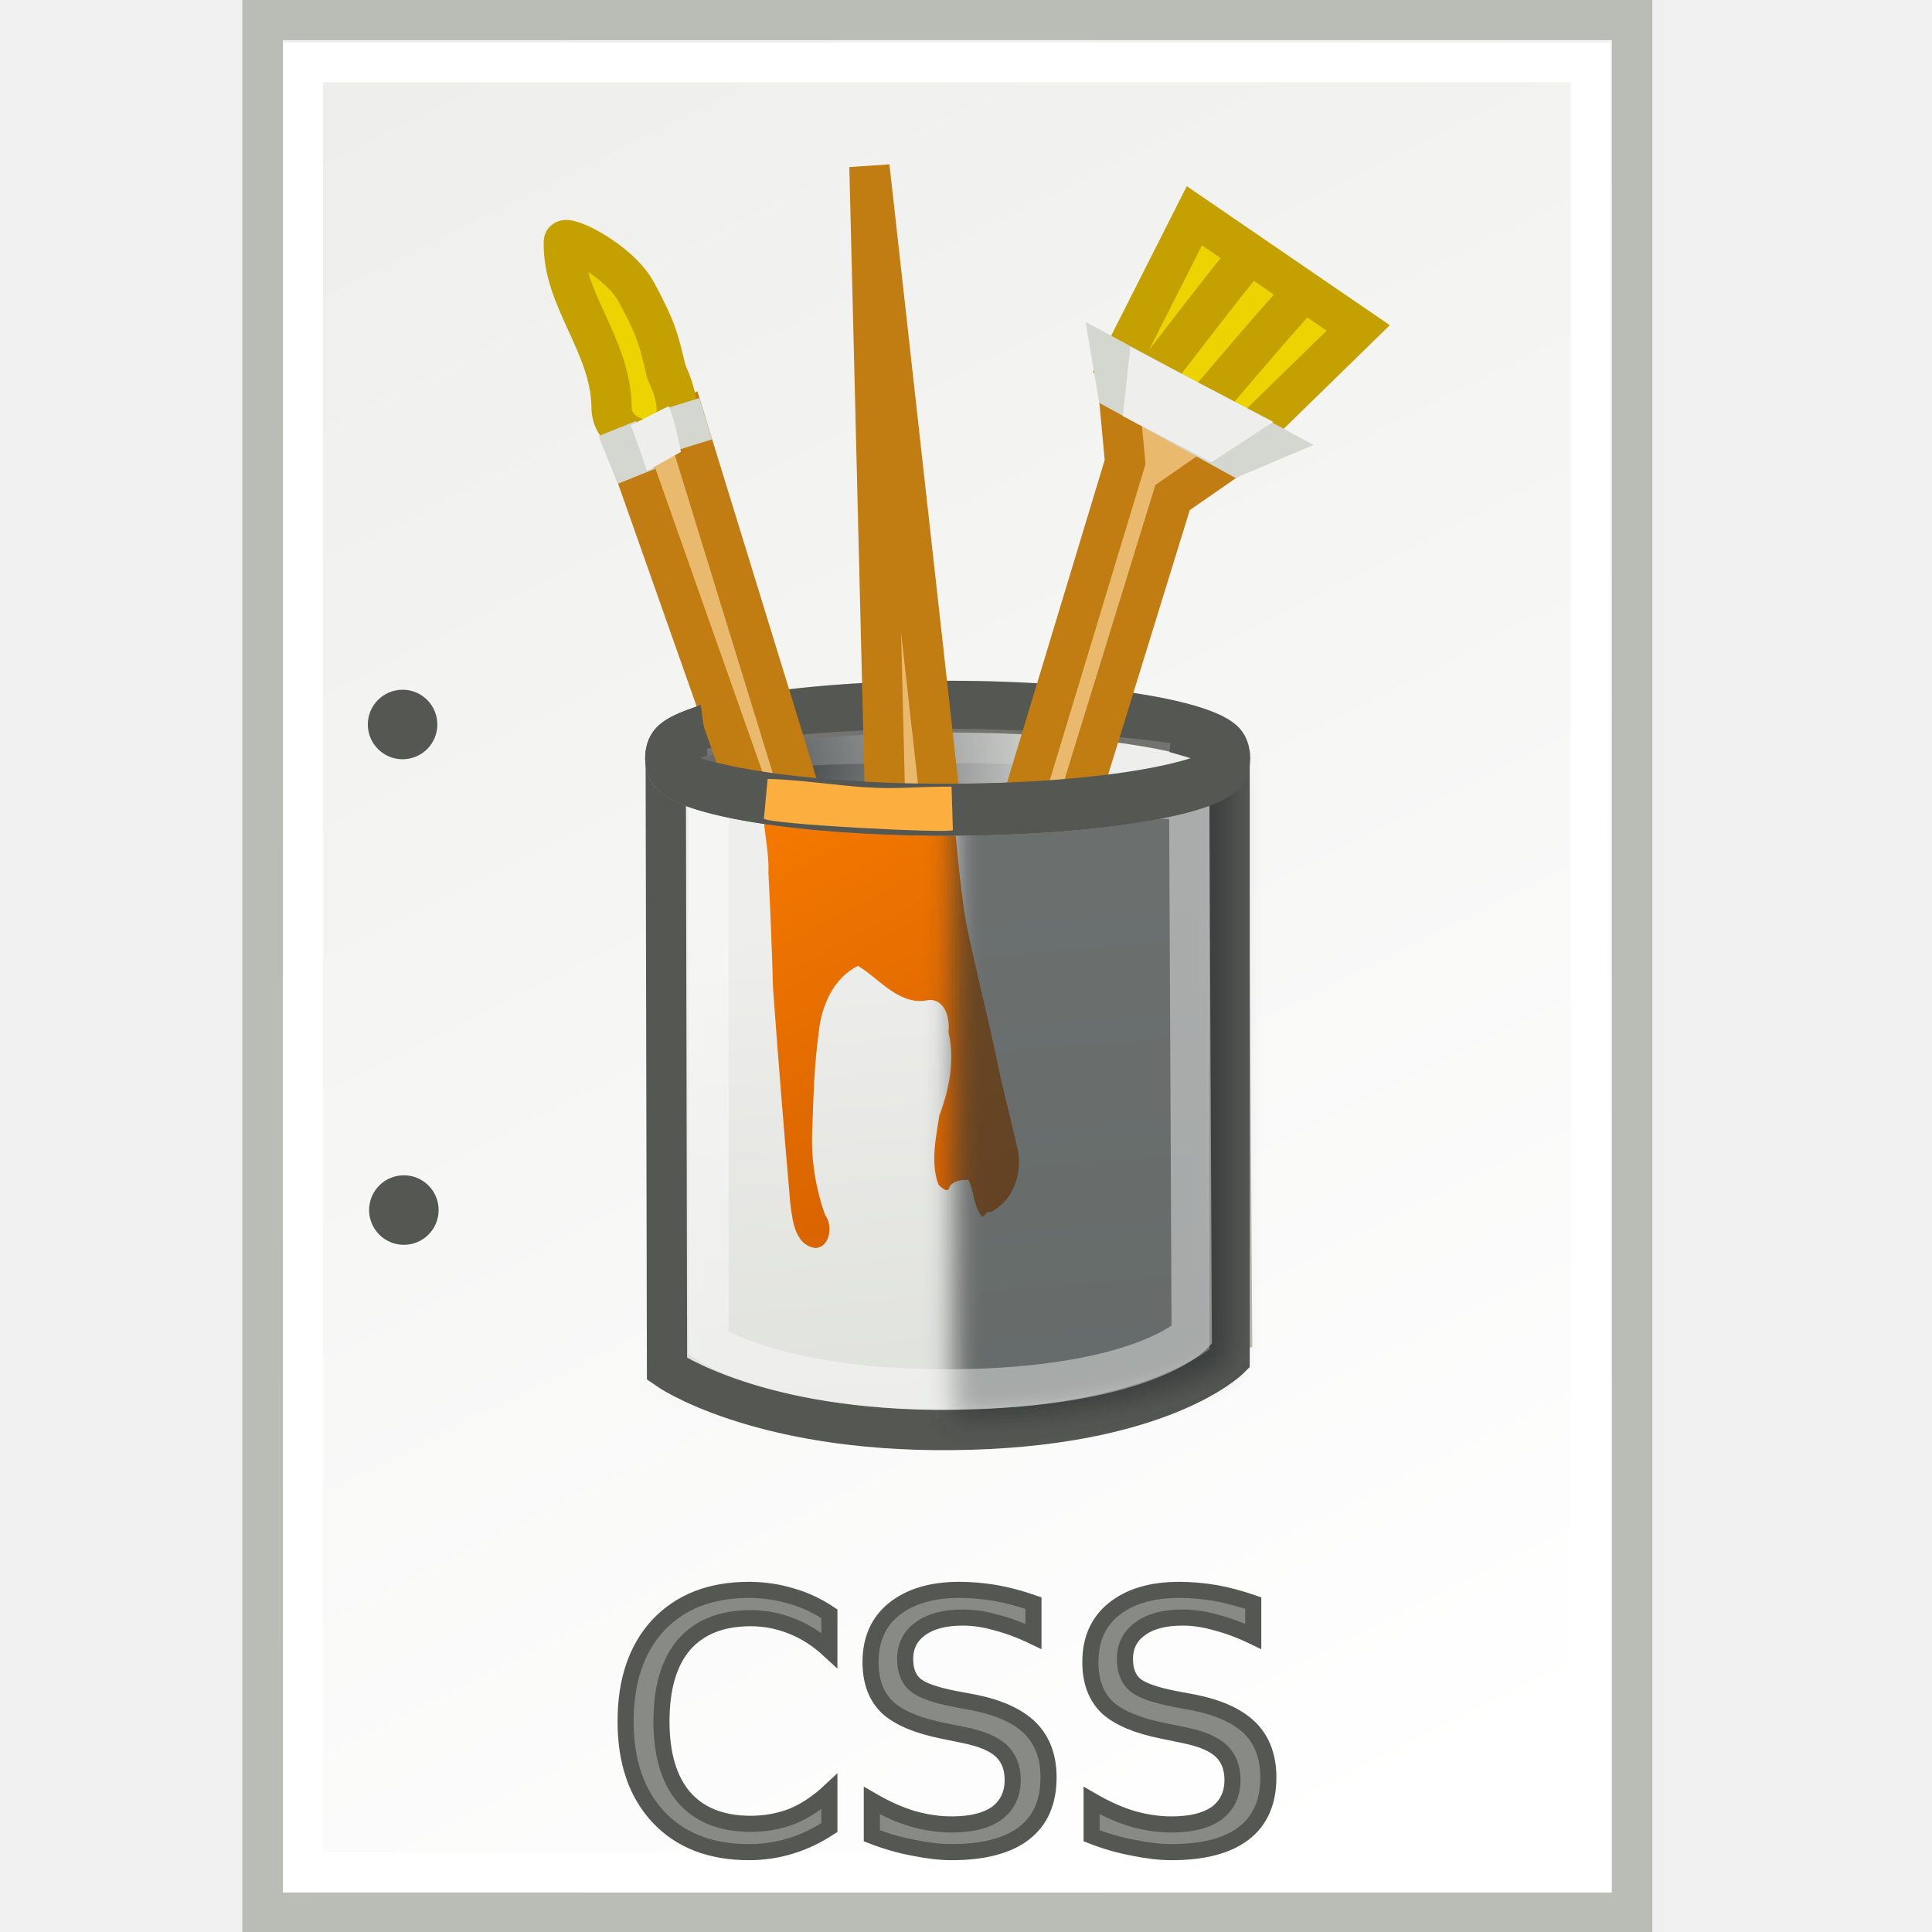
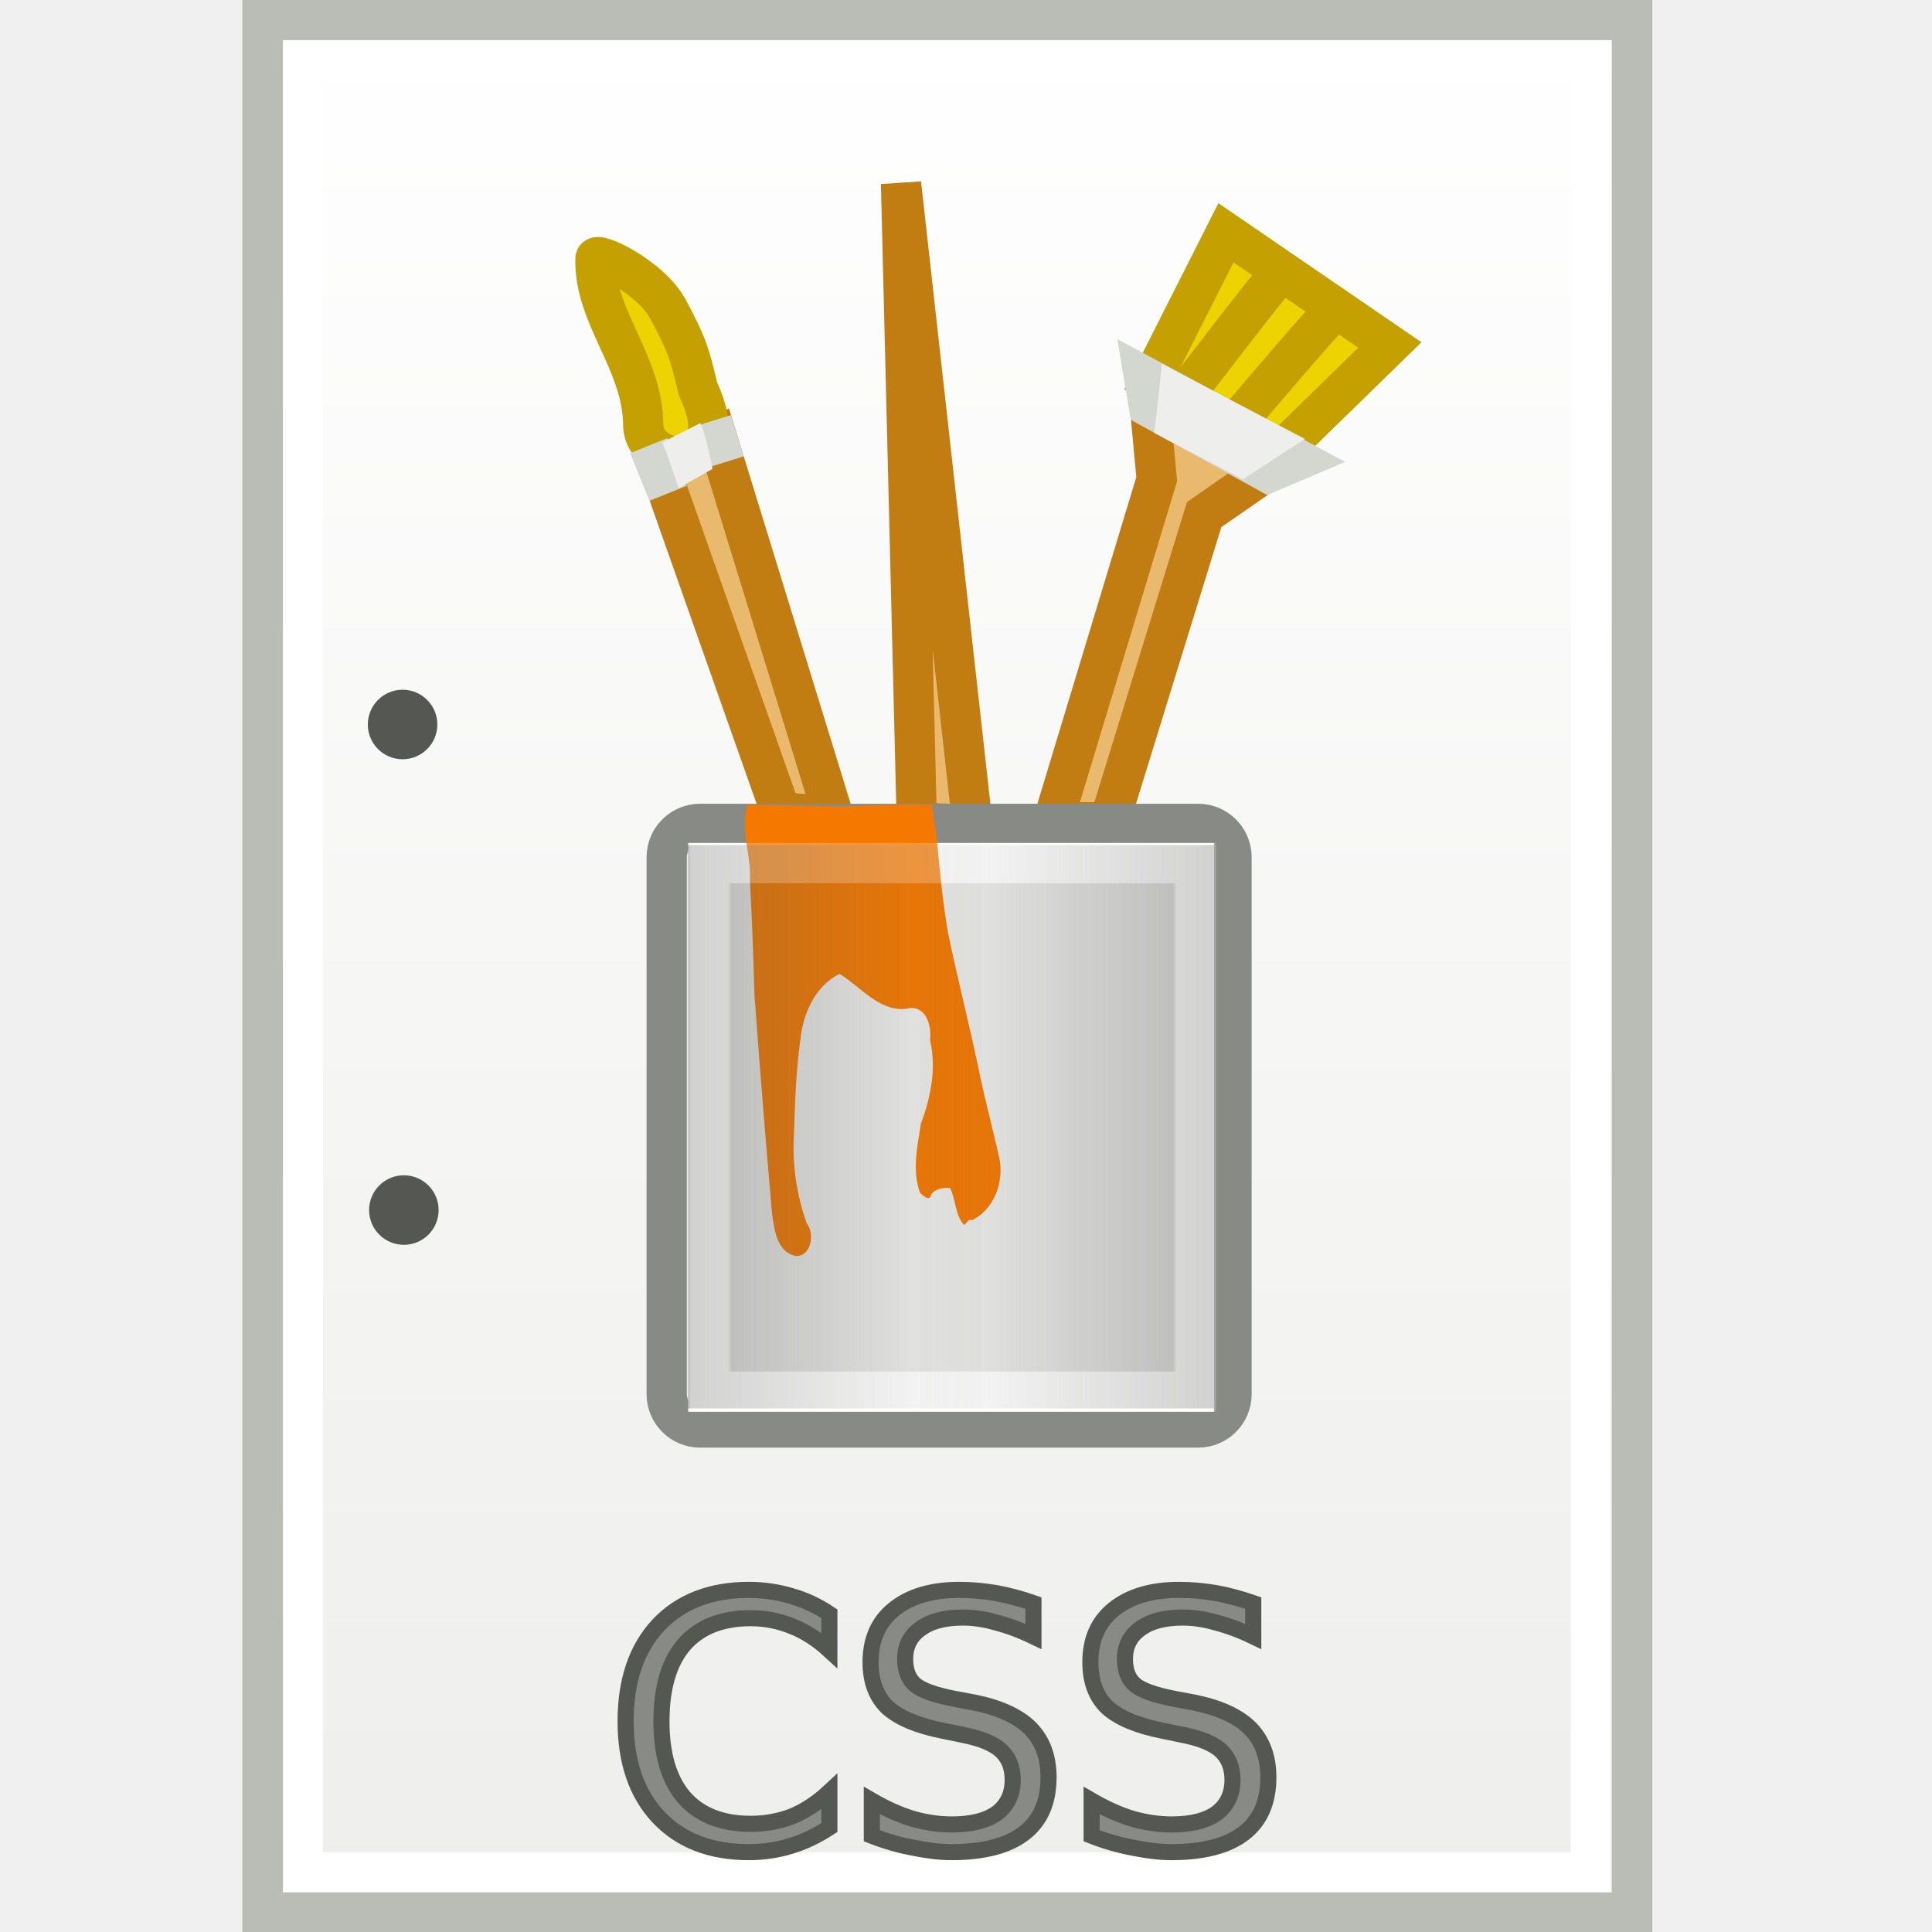
<svg xmlns="http://www.w3.org/2000/svg" xmlns:xlink="http://www.w3.org/1999/xlink" width="48" height="48" id="svg2" version="1.0">
  <defs id="defs4">
+     <linearGradient xlink:href="#linearGradient5136" id="linearGradient5142" x1="22.803" y1="24" x2="15.173" y2="24" gradientUnits="userSpaceOnUse" gradientTransform="translate(7.299903,3.992422)" />
+     <linearGradient id="linearGradient5136">
+       <stop style="stop-color:#555753;stop-opacity:1;" offset="0" id="stop5138" />
+       <stop style="stop-color:#555753;stop-opacity:0;" offset="1" id="stop5140" />
+     </linearGradient>
+     <linearGradient xlink:href="#linearGradient5136" id="linearGradient5156" gradientUnits="userSpaceOnUse" x1="22.803" y1="24" x2="15.173" y2="24" gradientTransform="translate(-39.95376,3.992422)" />
    <linearGradient id="linearGradient4545">
      <stop style="stop-color:#2e3436;stop-opacity:1;" offset="0" id="stop4547" />
      <stop style="stop-color:#eeeeec;stop-opacity:1" offset="1" id="stop4549" />
    </linearGradient>
    <radialGradient xlink:href="#linearGradient4545" id="radialGradient4551" cx="18.298" cy="15.18" fx="18.298" fy="15.18" r="8.899" gradientTransform="matrix(1.186755,3.0216829e-2,-3.5357678e-2,0.5315869,-3.361969,8.370096)" gradientUnits="userSpaceOnUse" />
    <linearGradient id="linearGradient4567">
      <stop style="stop-color:#ffffff;stop-opacity:1" offset="0" id="stop4569" />
      <stop style="stop-color:#ffffff;stop-opacity:0.423" offset="1" id="stop4571" />
    </linearGradient>
    <linearGradient xlink:href="#linearGradient4567" id="linearGradient4573" x1="17.335" y1="29.125" x2="30.293" y2="29.24" gradientUnits="userSpaceOnUse" gradientTransform="translate(15.50795,-18.34642)" />
    <filter id="filter3226" x="-0.11" width="1.219" y="-0.047" height="1.094">
      <feGaussianBlur stdDeviation="0.433" id="feGaussianBlur3228" />
    </filter>
    <linearGradient id="linearGradient4585">
      <stop style="stop-color:#2e3436;stop-opacity:1;" offset="0" id="stop4587" />
      <stop style="stop-color:#2e3436;stop-opacity:0;" offset="1" id="stop4589" />
    </linearGradient>
    <linearGradient xlink:href="#linearGradient4585" id="linearGradient4591" x1="34.624" y1="29.395" x2="21.457" y2="29.147" gradientUnits="userSpaceOnUse" gradientTransform="matrix(1,0,0,1.005661,-19.78091,-2.948008)" />
    <linearGradient id="linearGradient2420">
      <stop style="stop-color:#f57900;stop-opacity:1" offset="0" id="stop2422" />
      <stop style="stop-color:#ce5c00;stop-opacity:1" offset="1" id="stop2424" />
    </linearGradient>
    <linearGradient xlink:href="#linearGradient2420" id="linearGradient2426" x1="18.418" y1="26.688" x2="24.952" y2="38.923" gradientUnits="userSpaceOnUse" gradientTransform="translate(16.06609,-19.22118)" />
    <linearGradient id="linearGradient4593">
      <stop style="stop-color:#eeeeec;stop-opacity:1" offset="0" id="stop4595" />
      <stop style="stop-color:#d3d7cf;stop-opacity:1" offset="1" id="stop4597" />
    </linearGradient>
    <linearGradient xlink:href="#linearGradient4593" id="linearGradient4599" x1="15.814" y1="23.194" x2="17.736" y2="46.078" gradientUnits="userSpaceOnUse" gradientTransform="translate(15.50795,-18.34642)" />
    <linearGradient id="linearGradient14316">
      <stop style="stop-color:#eeeeec;stop-opacity:1" offset="0" id="stop14318" />
      <stop style="stop-color:#ffffff;stop-opacity:1" offset="1" id="stop14320" />
    </linearGradient>
    <linearGradient id="linearGradient2528">
      <stop style="stop-color:#ad7fa8;stop-opacity:1;" offset="0" id="stop2530" />
      <stop style="stop-color:#75507b;stop-opacity:1" offset="1" id="stop2532" />
    </linearGradient>
    <linearGradient xlink:href="#linearGradient2528" id="linearGradient2538" gradientUnits="userSpaceOnUse" gradientTransform="matrix(0.8335733,0,0,0.8335733,4.022239,4.194592)" x1="-0.062" y1="0.186" x2="3.783" y2="47.938" />
-     <linearGradient xlink:href="#linearGradient14316" id="linearGradient14322" x1="8.682" y1="2.047" x2="31.194" y2="46.822" gradientUnits="userSpaceOnUse" gradientTransform="matrix(1,0,0,0.998683,0,6.2584749e-2)" />
+     <linearGradient xlink:href="#linearGradient14316" id="linearGradient14322" x1="27.658" y1="47.164" x2="27.658" y2="0.445" gradientUnits="userSpaceOnUse" gradientTransform="matrix(1,0,0,0.998683,0,6.2584749e-2)" />
    <linearGradient xlink:href="#linearGradient4593" id="linearGradient5998" gradientUnits="userSpaceOnUse" gradientTransform="translate(15.50795,-18.34642)" x1="15.814" y1="23.194" x2="17.736" y2="46.078" />
    <linearGradient xlink:href="#linearGradient2420" id="linearGradient6000" gradientUnits="userSpaceOnUse" gradientTransform="translate(16.06609,-19.22118)" x1="18.418" y1="26.688" x2="24.952" y2="38.923" />
    <linearGradient xlink:href="#linearGradient4585" id="linearGradient6002" gradientUnits="userSpaceOnUse" gradientTransform="matrix(1,0,0,1.005661,-19.78091,-2.948008)" x1="34.624" y1="29.395" x2="21.457" y2="29.147" />
    <linearGradient xlink:href="#linearGradient4567" id="linearGradient6004" gradientUnits="userSpaceOnUse" gradientTransform="translate(15.50795,-18.34642)" x1="17.335" y1="29.125" x2="30.293" y2="29.24" />
    <radialGradient xlink:href="#linearGradient4545" id="radialGradient6006" gradientUnits="userSpaceOnUse" gradientTransform="matrix(1.186755,3.0216829e-2,-3.5357678e-2,0.5315869,-3.361969,8.370096)" cx="18.298" cy="15.18" fx="18.298" fy="15.18" r="8.899" />
  </defs>
  <g id="layer1">
    <rect style="fill:url(#linearGradient14322);fill-opacity:1;fill-rule:evenodd;stroke:#babdb6;stroke-width:1.006;stroke-linecap:square;stroke-linejoin:miter;marker:none;marker-start:none;marker-mid:none;marker-end:none;stroke-miterlimit:18.6;stroke-dasharray:none;stroke-dashoffset:0;stroke-opacity:1;visibility:visible;display:inline;overflow:visible;enable-background:accumulate" id="rect3776" width="34.024" height="47.028" x="6.524" y="0.494" />
    <rect style="fill:none;fill-opacity:1;fill-rule:evenodd;stroke:#ffffff;stroke-width:0.985;stroke-linecap:square;stroke-linejoin:miter;marker:none;marker-start:none;marker-mid:none;marker-end:none;stroke-miterlimit:18.6;stroke-dasharray:none;stroke-dashoffset:0;stroke-opacity:1;visibility:visible;display:inline;overflow:visible;enable-background:accumulate" id="rect4345" width="31.987" height="44.958" x="7.532" y="1.552" />
    <path style="fill:#555753;fill-opacity:1;fill-rule:evenodd;stroke:none;stroke-width:1;stroke-linecap:square;stroke-linejoin:miter;marker:none;marker-start:none;marker-mid:none;marker-end:none;stroke-miterlimit:18.6;stroke-dasharray:none;stroke-dashoffset:0;stroke-opacity:1;visibility:visible;display:inline;overflow:visible;enable-background:accumulate" id="path4313" d="M 4.91,8.485 A 1.036,1.036 0 1 1 2.838,8.485 A 1.036,1.036 0 1 1 4.91,8.485 z" transform="matrix(0.8336279,0,0,0.8336279,6.77266,10.92654)" />
    <path style="fill:#555753;fill-opacity:1;fill-rule:evenodd;stroke:none;stroke-width:1;stroke-linecap:square;stroke-linejoin:miter;marker:none;marker-start:none;marker-mid:none;marker-end:none;stroke-miterlimit:18.6;stroke-dasharray:none;stroke-dashoffset:0;stroke-opacity:1;visibility:visible;display:inline;overflow:visible;enable-background:accumulate" id="path4315" d="M 4.91,8.485 A 1.036,1.036 0 1 1 2.838,8.485 A 1.036,1.036 0 1 1 4.91,8.485 z" transform="matrix(0.8336279,0,0,0.8336279,6.804475,22.9901)" />
-     <rect style="fill:none;fill-opacity:1;stroke:none;stroke-width:1;stroke-miterlimit:4;stroke-dasharray:none;stroke-opacity:1" id="rect3787" width="11.703" height="8.618" x="26.876" y="9.772" />
-     <g id="g5974" transform="translate(-28.21705,19.52366)">
-       <path style="opacity:1;fill:#2e3436;fill-opacity:1;fill-rule:evenodd;stroke:#babdb6;stroke-width:1;stroke-linecap:square;stroke-linejoin:miter;marker:none;marker-start:none;marker-mid:none;marker-end:none;stroke-miterlimit:29.9;stroke-dasharray:none;stroke-dashoffset:0;stroke-opacity:1;visibility:visible;display:inline;overflow:visible;enable-background:accumulate" d="M 44.82,-0.244 L 44.851,13.899 C 44.851,13.899 49.495,15.06 51.906,15.23 C 54.757,15.431 58.828,13.613 58.828,13.613 L 58.735,-0.275 L 44.82,-0.244 z" id="path4543" />
-       <path id="rect4031" d="M 44.758,-0.182 L 44.789,14.488 C 44.789,14.488 47.004,16.045 51.844,16.005 C 57.041,15.962 58.766,14.233 58.766,14.233 L 58.766,-0.337 L 44.758,-0.182 z" style="opacity:1;fill:url(#linearGradient5998);fill-opacity:1;fill-rule:evenodd;stroke:#555753;stroke-width:1;stroke-linecap:square;stroke-linejoin:miter;marker:none;marker-start:none;marker-mid:none;marker-end:none;stroke-miterlimit:29.9;stroke-dasharray:none;stroke-dashoffset:0;stroke-opacity:1;visibility:visible;display:inline;overflow:visible;enable-background:accumulate" />
-       <path id="rect4665" d="M 51.827,0.269 C 51.027,0.26 50.498,0.275 49.7,0.315 C 48.955,0.301 47.985,0.058 47.24,0.043 C 47.064,0.746 47.338,1.452 47.308,2.16 C 47.358,3.113 47.396,4.067 47.422,5.021 C 47.553,6.811 47.696,8.6 47.853,10.387 C 47.907,10.795 47.963,11.402 48.466,11.483 C 48.85,11.472 48.913,10.912 48.716,10.661 C 48.475,9.981 48.362,9.26 48.398,8.538 C 48.426,7.737 48.446,6.935 48.557,6.14 C 48.616,5.485 48.917,4.777 49.533,4.473 C 50.087,4.808 50.579,5.492 51.305,5.318 C 51.709,5.314 51.822,5.79 51.782,6.117 C 51.946,6.815 51.801,7.536 51.554,8.195 C 51.47,8.759 51.331,9.353 51.532,9.908 C 51.58,9.956 51.768,10.141 51.804,9.976 C 51.886,9.804 52.127,9.779 52.281,9.794 C 52.426,10.089 52.399,10.446 52.622,10.707 C 52.704,10.685 52.714,10.547 52.826,10.593 C 53.377,10.322 53.619,9.652 53.508,9.068 C 53.34,8.307 53.134,7.554 52.98,6.789 C 52.746,5.675 52.461,4.572 52.231,3.457 C 52.093,2.671 52.023,1.872 51.945,1.078 L 51.827,0.269 z" style="opacity:1;fill:url(#linearGradient6000);fill-opacity:1;fill-rule:evenodd;stroke:none;stroke-width:1;stroke-linecap:square;stroke-linejoin:miter;marker:none;marker-start:none;marker-mid:none;marker-end:none;stroke-miterlimit:29.9;stroke-dashoffset:0;stroke-opacity:1;visibility:visible;display:inline;overflow:visible;enable-background:accumulate" />
-       <path transform="matrix(0.726639,0,0,0.7307424,39.88246,-7.038092)" id="path4583" d="M 16.545,31.162 C 23.342,31.104 26.004,29.195 26.004,29.195 L 26.004,9.127 L 16.519,9.127 C 16.519,9.127 16.545,31.162 16.545,31.162 z" style="opacity:0.68;fill:url(#linearGradient6002);fill-opacity:1;fill-rule:evenodd;stroke:none;stroke-width:1;stroke-linecap:square;stroke-linejoin:miter;marker:none;marker-start:none;marker-mid:none;marker-end:none;stroke-miterlimit:29.9;stroke-dasharray:none;stroke-dashoffset:0;stroke-opacity:1;visibility:visible;display:inline;overflow:visible;filter:url(#filter3226);enable-background:accumulate" />
-       <path transform="matrix(0.8307358,0,0,1.376764,32.17274,-24.08071)" d="M 32.124,16.992 A 8.562,0.93 0 1 1 15,16.992 A 8.562,0.93 0 1 1 32.124,16.992 z" id="path4553" style="opacity:1;fill:#eeeeec;fill-opacity:1;fill-rule:evenodd;stroke:#babdb6;stroke-width:0.935;stroke-linecap:square;stroke-linejoin:miter;marker:none;marker-start:none;marker-mid:none;marker-end:none;stroke-miterlimit:29.9;stroke-dasharray:none;stroke-dashoffset:0;stroke-opacity:1;visibility:visible;display:inline;overflow:visible;enable-background:accumulate" />
-       <path id="path4565" d="M 45.823,-0.06 L 45.82,13.847 C 45.82,13.847 47.568,15.033 51.904,14.995 C 56.56,14.955 57.825,13.654 57.825,13.654 L 57.763,0.343 L 45.823,-0.06 z" style="opacity:0.985;fill:none;fill-opacity:1;fill-rule:evenodd;stroke:url(#linearGradient6004);stroke-width:1;stroke-linecap:square;stroke-linejoin:miter;marker:none;marker-start:none;marker-mid:none;marker-end:none;stroke-miterlimit:29.9;stroke-dasharray:none;stroke-dashoffset:0;stroke-opacity:1;visibility:visible;display:inline;overflow:visible;enable-background:accumulate" />
-       <path transform="matrix(0.8325466,0,0,1.376764,32.14558,-24.08071)" d="M 32.124,16.992 A 8.562,0.93 0 1 1 15,16.992 A 8.562,0.93 0 1 1 32.124,16.992 z" id="path4027" style="opacity:1;fill:url(#radialGradient6006);fill-opacity:1;fill-rule:evenodd;stroke:#555753;stroke-width:0.934;stroke-linecap:square;stroke-linejoin:miter;marker:none;marker-start:none;marker-mid:none;marker-end:none;stroke-miterlimit:29.9;stroke-dasharray:none;stroke-dashoffset:0;stroke-opacity:1;visibility:visible;display:inline;overflow:visible;enable-background:accumulate" />
-       <path id="rect4678" d="M 57.891,-14.163 L 61.961,-11.376 L 58.974,-8.46 L 56.011,-10.446 L 57.891,-14.163 z" style="opacity:1;fill:#edd400;fill-opacity:1;fill-rule:evenodd;stroke:#c4a000;stroke-width:1;stroke-linecap:square;stroke-linejoin:miter;marker:none;marker-start:none;marker-mid:none;marker-end:none;stroke-miterlimit:29.9;stroke-dashoffset:0;stroke-opacity:1;visibility:visible;display:inline;overflow:visible;enable-background:accumulate" />
-       <path id="path4557" d="M 57.69,-0.277 C 56.395,-0.44 53.878,-0.562 51.886,-0.562 C 49.787,-0.591 46.65,-0.493 46.018,-0.233 C 46.018,-0.233 45.011,-0.679 45.011,-0.679 C 47.235,-1.591 54.411,-1.676 58.708,-0.83 C 58.708,-0.83 59.321,-0.55 57.69,-0.277 z" style="opacity:0.193;fill:#eeeeec;fill-opacity:1;fill-rule:evenodd;stroke:none;stroke-width:0.797;stroke-linecap:square;stroke-linejoin:miter;marker:none;stroke-miterlimit:29.9;stroke-dasharray:none;stroke-dashoffset:0;stroke-opacity:1;visibility:visible;display:inline;overflow:visible;enable-background:accumulate" />
-       <path id="path4672" d="M 43.807,-8.347 L 45.241,-9.084 L 48.14,0.337 L 46.834,0.234 L 43.807,-8.347 z" style="fill:#e9b96e;fill-rule:evenodd;stroke:#c17d11;stroke-width:1px;stroke-linecap:butt;stroke-linejoin:miter;stroke-opacity:1" />
-       <path id="path4670" d="M 49.818,-15.385 L 50.21,0.491 L 51.593,0.545 L 49.818,-15.385 z" style="fill:#e9b96e;fill-rule:evenodd;stroke:#c17d11;stroke-width:1px;stroke-linecap:butt;stroke-linejoin:miter;stroke-opacity:1" />
-       <path id="path4674" d="M 53.589,0.481 L 56.17,-8.043 L 55.979,-10.094 L 58.942,-8.267 L 57.349,-7.162 L 54.991,0.481 L 53.589,0.481 z" style="fill:#e9b96e;fill-rule:evenodd;stroke:#c17d11;stroke-width:1px;stroke-linecap:butt;stroke-linejoin:miter;stroke-opacity:1" />
-       <path transform="matrix(0.8271528,0,0,1.376764,32.22583,-24.08071)" d="M 30.822,16.499 A 8.562,0.93 0 1 1 15.848,16.589" id="path4676" style="opacity:1;fill:none;fill-opacity:1;fill-rule:evenodd;stroke:#555753;stroke-width:0.937;stroke-linecap:square;stroke-linejoin:miter;marker:none;marker-start:none;marker-mid:none;marker-end:none;stroke-miterlimit:29.9;stroke-dasharray:none;stroke-dashoffset:0;stroke-opacity:1;visibility:visible;display:inline;overflow:visible;enable-background:accumulate" />
-       <path id="path4668" d="M 51.858,0.021 C 51.058,0.012 50.538,0.089 49.739,0.038 C 48.996,-0.01 48.034,-0.157 47.289,-0.172 C 47.289,-0.172 47.196,0.811 47.196,0.811 C 47.231,0.954 51.915,1.194 51.891,1.097 L 51.858,0.021 z" style="opacity:1;fill:#fcaf3e;fill-opacity:1;fill-rule:evenodd;stroke:none;stroke-width:1;stroke-linecap:square;stroke-linejoin:miter;marker:none;marker-start:none;marker-mid:none;marker-end:none;stroke-miterlimit:29.9;stroke-dashoffset:0;stroke-opacity:1;visibility:visible;display:inline;overflow:visible;enable-background:accumulate" />
-       <path id="path4683" d="M 59.165,-13.074 C 59.038,-12.978 56.807,-10.062 56.807,-10.062" style="fill:none;fill-rule:evenodd;stroke:#c4a000;stroke-width:1px;stroke-linecap:butt;stroke-linejoin:miter;stroke-opacity:1" />
-       <path id="path4685" d="M 60.44,-12.081 C 60.249,-11.932 57.827,-9.068 57.827,-9.068" style="fill:none;fill-rule:evenodd;stroke:#c4a000;stroke-width:1px;stroke-linecap:butt;stroke-linejoin:miter;stroke-opacity:1" />
-       <path id="path4681" d="M 55.851,-10.599 L 59.699,-8.524 L 58.942,-8.203 L 55.979,-9.837 L 55.851,-10.599 z" style="opacity:1;fill:#edd400;fill-opacity:1;fill-rule:evenodd;stroke:#d3d7cf;stroke-width:1;stroke-linecap:square;stroke-linejoin:miter;marker:none;marker-start:none;marker-mid:none;marker-end:none;stroke-miterlimit:29.9;stroke-dashoffset:0;stroke-opacity:1;visibility:visible;display:inline;overflow:visible;enable-background:accumulate" />
-       <path id="path4687" d="M 56.717,-10.122 L 58.865,-8.995 L 58.285,-8.616 L 56.645,-9.474 L 56.717,-10.122 z" style="opacity:1;fill:#edd400;fill-opacity:1;fill-rule:evenodd;stroke:#eeeeec;stroke-width:1;stroke-linecap:square;stroke-linejoin:miter;marker:none;marker-start:none;marker-mid:none;marker-end:none;stroke-miterlimit:29.9;stroke-dashoffset:0;stroke-opacity:1;visibility:visible;display:inline;overflow:visible;enable-background:accumulate" />
-       <path id="path4689" d="M 44.77,-10.296 C 45.304,-9.12 44.912,-8.854 44.555,-8.663 C 44.198,-8.472 43.405,-8.748 43.412,-9.411 C 43.388,-10.972 42.187,-12.081 42.225,-13.522 C 42.231,-13.725 43.605,-13.061 44.033,-12.257 C 44.511,-11.359 44.567,-11.156 44.77,-10.296 z" style="fill:#edd400;fill-opacity:1;fill-rule:evenodd;stroke:#c4a000;stroke-width:1;stroke-linecap:square;stroke-linejoin:miter;marker:none;marker-start:none;marker-mid:none;marker-end:none;stroke-miterlimit:29.9;stroke-dashoffset:0;stroke-opacity:1;visibility:visible;display:inline;overflow:visible;enable-background:accumulate" />
-       <path id="path4692" d="M 43.552,-8.876 L 44.03,-7.691" style="fill:none;fill-rule:evenodd;stroke:#d3d7cf;stroke-width:1px;stroke-linecap:butt;stroke-linejoin:miter;stroke-opacity:1" />
-       <path id="path4694" d="M 45.113,-9.485 L 45.432,-8.46" style="fill:none;fill-rule:evenodd;stroke:#d3d7cf;stroke-width:1px;stroke-linecap:butt;stroke-linejoin:miter;stroke-opacity:1" />
-       <path id="path4696" d="M 44.829,-9.434 L 43.884,-8.955 C 43.982,-8.754 44.292,-7.822 44.292,-7.822 L 45.133,-8.297 C 45.133,-8.297 44.986,-9.113 44.829,-9.434 z" style="fill:#eeeeec;fill-opacity:1;fill-rule:evenodd;stroke:none;stroke-width:1px;stroke-linecap:butt;stroke-linejoin:miter;stroke-opacity:1" />
-     </g>
    <text xml:space="preserve" style="font-size:8.604px;font-style:normal;font-weight:normal;fill:#888a85;fill-opacity:1;stroke:#555753;stroke-width:0.4;stroke-linecap:butt;stroke-linejoin:miter;stroke-opacity:1;font-family:Bitstream Vera Sans;stroke-miterlimit:4;stroke-dasharray:none" x="15.059" y="45.893" id="text6008">
      <tspan id="tspan6010" x="15.059" y="45.893">CSS</tspan>
    </text>
+     <path style="opacity:1;fill:#edd400;fill-opacity:1;fill-rule:evenodd;stroke:#c4a000;stroke-width:1;stroke-linecap:square;stroke-linejoin:miter;marker:none;marker-start:none;marker-mid:none;marker-end:none;stroke-miterlimit:29.9;stroke-dashoffset:0;stroke-opacity:1;visibility:visible;display:inline;overflow:visible;enable-background:accumulate" d="M 30.459,5.783 L 34.53,8.571 L 31.542,11.487 L 28.579,9.501 L 30.459,5.783 z" id="path4300" />
+     <path style="fill:#e9b96e;fill-rule:evenodd;stroke:#c17d11;stroke-width:1px;stroke-linecap:butt;stroke-linejoin:miter;stroke-opacity:1" d="M 16.375,11.6 L 17.809,10.863 L 20.708,20.284 L 19.402,20.181 L 16.375,11.6 z" id="path4302" />
+     <path style="fill:#e9b96e;fill-rule:evenodd;stroke:#c17d11;stroke-width:1px;stroke-linecap:butt;stroke-linejoin:miter;stroke-opacity:1" d="M 22.386,4.561 L 22.778,20.438 L 24.161,20.492 L 22.386,4.561 z" id="path4304" />
+     <path style="fill:#e9b96e;fill-rule:evenodd;stroke:#c17d11;stroke-width:1px;stroke-linecap:butt;stroke-linejoin:miter;stroke-opacity:1" d="M 26.157,20.428 L 28.738,11.904 L 28.547,9.853 L 31.51,11.68 L 29.917,12.785 L 27.559,20.428 L 26.157,20.428 z" id="path4306" />
+     <path style="fill:none;fill-rule:evenodd;stroke:#c4a000;stroke-width:1px;stroke-linecap:butt;stroke-linejoin:miter;stroke-opacity:1" d="M 31.734,6.873 C 31.606,6.969 29.376,9.885 29.376,9.885" id="path4308" />
+     <path style="fill:none;fill-rule:evenodd;stroke:#c4a000;stroke-width:1px;stroke-linecap:butt;stroke-linejoin:miter;stroke-opacity:1" d="M 33.008,7.866 C 32.817,8.015 30.395,10.879 30.395,10.879" id="path4310" />
+     <path style="opacity:1;fill:#edd400;fill-opacity:1;fill-rule:evenodd;stroke:#d3d7cf;stroke-width:1;stroke-linecap:square;stroke-linejoin:miter;marker:none;marker-start:none;marker-mid:none;marker-end:none;stroke-miterlimit:29.9;stroke-dashoffset:0;stroke-opacity:1;visibility:visible;display:inline;overflow:visible;enable-background:accumulate" d="M 28.42,9.348 L 32.267,11.423 L 31.51,11.744 L 28.547,10.109 L 28.42,9.348 z" id="path4312" />
+     <path style="opacity:1;fill:#edd400;fill-opacity:1;fill-rule:evenodd;stroke:#eeeeec;stroke-width:1;stroke-linecap:square;stroke-linejoin:miter;marker:none;marker-start:none;marker-mid:none;marker-end:none;stroke-miterlimit:29.9;stroke-dashoffset:0;stroke-opacity:1;visibility:visible;display:inline;overflow:visible;enable-background:accumulate" d="M 29.286,9.825 L 31.433,10.952 L 30.853,11.331 L 29.213,10.472 L 29.286,9.825 z" id="path4314" />
+     <path style="fill:#edd400;fill-opacity:1;fill-rule:evenodd;stroke:#c4a000;stroke-width:1;stroke-linecap:square;stroke-linejoin:miter;marker:none;marker-start:none;marker-mid:none;marker-end:none;stroke-miterlimit:29.9;stroke-dashoffset:0;stroke-opacity:1;visibility:visible;display:inline;overflow:visible;enable-background:accumulate" d="M 17.338,9.651 C 17.872,10.827 17.48,11.093 17.123,11.284 C 16.766,11.475 15.973,11.199 15.981,10.536 C 15.956,8.975 14.755,7.866 14.794,6.425 C 14.799,6.222 16.174,6.885 16.601,7.69 C 17.08,8.588 17.135,8.791 17.338,9.651 z" id="path4316" />
+     <path style="fill:none;fill-rule:evenodd;stroke:#d3d7cf;stroke-width:1px;stroke-linecap:butt;stroke-linejoin:miter;stroke-opacity:1" d="M 16.12,11.071 L 16.598,12.256" id="path4318" />
+     <path style="fill:none;fill-rule:evenodd;stroke:#d3d7cf;stroke-width:1px;stroke-linecap:butt;stroke-linejoin:miter;stroke-opacity:1" d="M 17.681,10.462 L 18,11.487" id="path4320" />
+     <path style="fill:#eeeeec;fill-opacity:1;fill-rule:evenodd;stroke:none;stroke-width:1px;stroke-linecap:butt;stroke-linejoin:miter;stroke-opacity:1" d="M 17.397,10.513 L 16.452,10.992 C 16.55,11.193 16.861,12.125 16.861,12.125 L 17.701,11.65 C 17.701,11.65 17.554,10.834 17.397,10.513 z" id="path4322" />
+     <rect style="opacity:1;fill:#eeeeec;fill-opacity:1;stroke:#888a85;stroke-width:1;stroke-linejoin:miter;stroke-miterlimit:4;stroke-dasharray:none;stroke-dashoffset:0;stroke-opacity:1" id="rect4623" width="14.033" height="14.997" x="16.564" y="20.469" rx="0.829" ry="0.829" />
+     <rect style="opacity:1;fill:none;fill-opacity:1;stroke:#ffffff;stroke-width:1;stroke-linejoin:miter;stroke-miterlimit:4;stroke-dasharray:none;stroke-dashoffset:0;stroke-opacity:1" id="rect5158" width="12.063" height="13.131" x="17.598" y="21.444" rx="0" ry="0" />
+     <path style="opacity:1;fill:#f57900;fill-opacity:1;fill-rule:evenodd;stroke:none;stroke-width:1;stroke-linecap:square;stroke-linejoin:miter;marker:none;marker-start:none;marker-mid:none;marker-end:none;stroke-miterlimit:29.9;stroke-dashoffset:0;stroke-opacity:1;visibility:visible;display:inline;overflow:visible;enable-background:accumulate" d="M 23.151,19.992 C 22.352,19.983 21.823,19.998 21.024,20.038 C 20.279,20.024 19.309,20.007 18.564,19.992 C 18.388,20.696 18.662,21.175 18.632,21.883 C 18.682,22.836 18.72,23.79 18.746,24.744 C 18.877,26.534 19.021,28.323 19.177,30.11 C 19.231,30.519 19.288,31.125 19.79,31.207 C 20.174,31.195 20.238,30.635 20.04,30.384 C 19.799,29.704 19.686,28.983 19.722,28.261 C 19.75,27.46 19.771,26.658 19.881,25.863 C 19.941,25.208 20.241,24.5 20.858,24.196 C 21.411,24.531 21.903,25.216 22.629,25.041 C 23.034,25.037 23.147,25.513 23.106,25.84 C 23.27,26.539 23.126,27.259 22.879,27.918 C 22.794,28.482 22.655,29.076 22.856,29.631 C 22.905,29.679 23.092,29.864 23.128,29.699 C 23.21,29.527 23.451,29.502 23.605,29.517 C 23.75,29.812 23.723,30.169 23.946,30.43 C 24.028,30.408 24.038,30.27 24.15,30.316 C 24.701,30.045 24.943,29.375 24.832,28.791 C 24.664,28.031 24.458,27.277 24.304,26.512 C 24.07,25.398 23.785,24.295 23.555,23.18 C 23.417,22.394 23.347,21.595 23.269,20.801 L 23.151,19.992 z" id="path4326" />
+     <rect style="opacity:0.348;fill:url(#linearGradient5142);fill-opacity:1;stroke:none;stroke-width:1;stroke-linejoin:miter;stroke-miterlimit:4;stroke-dasharray:none;stroke-dashoffset:0;stroke-opacity:1" id="rect5134" width="7.308" height="13.997" x="22.853" y="20.995" rx="0" ry="0" />
+     <rect style="opacity:0.348;fill:url(#linearGradient5156);fill-opacity:1;stroke:none;stroke-width:1;stroke-linejoin:miter;stroke-miterlimit:4;stroke-dasharray:none;stroke-dashoffset:0;stroke-opacity:1" id="rect5154" width="7.308" height="13.997" x="-24.401" y="20.995" rx="0" ry="0" transform="scale(-1,1)" />
+     <rect style="opacity:0.229;fill:none;fill-opacity:1;stroke:#ffffff;stroke-width:1;stroke-linejoin:miter;stroke-miterlimit:4;stroke-dasharray:none;stroke-dashoffset:0;stroke-opacity:1" id="rect5160" width="12.063" height="13.131" x="17.649" y="21.444" rx="0" ry="0" />
  </g>
</svg>
